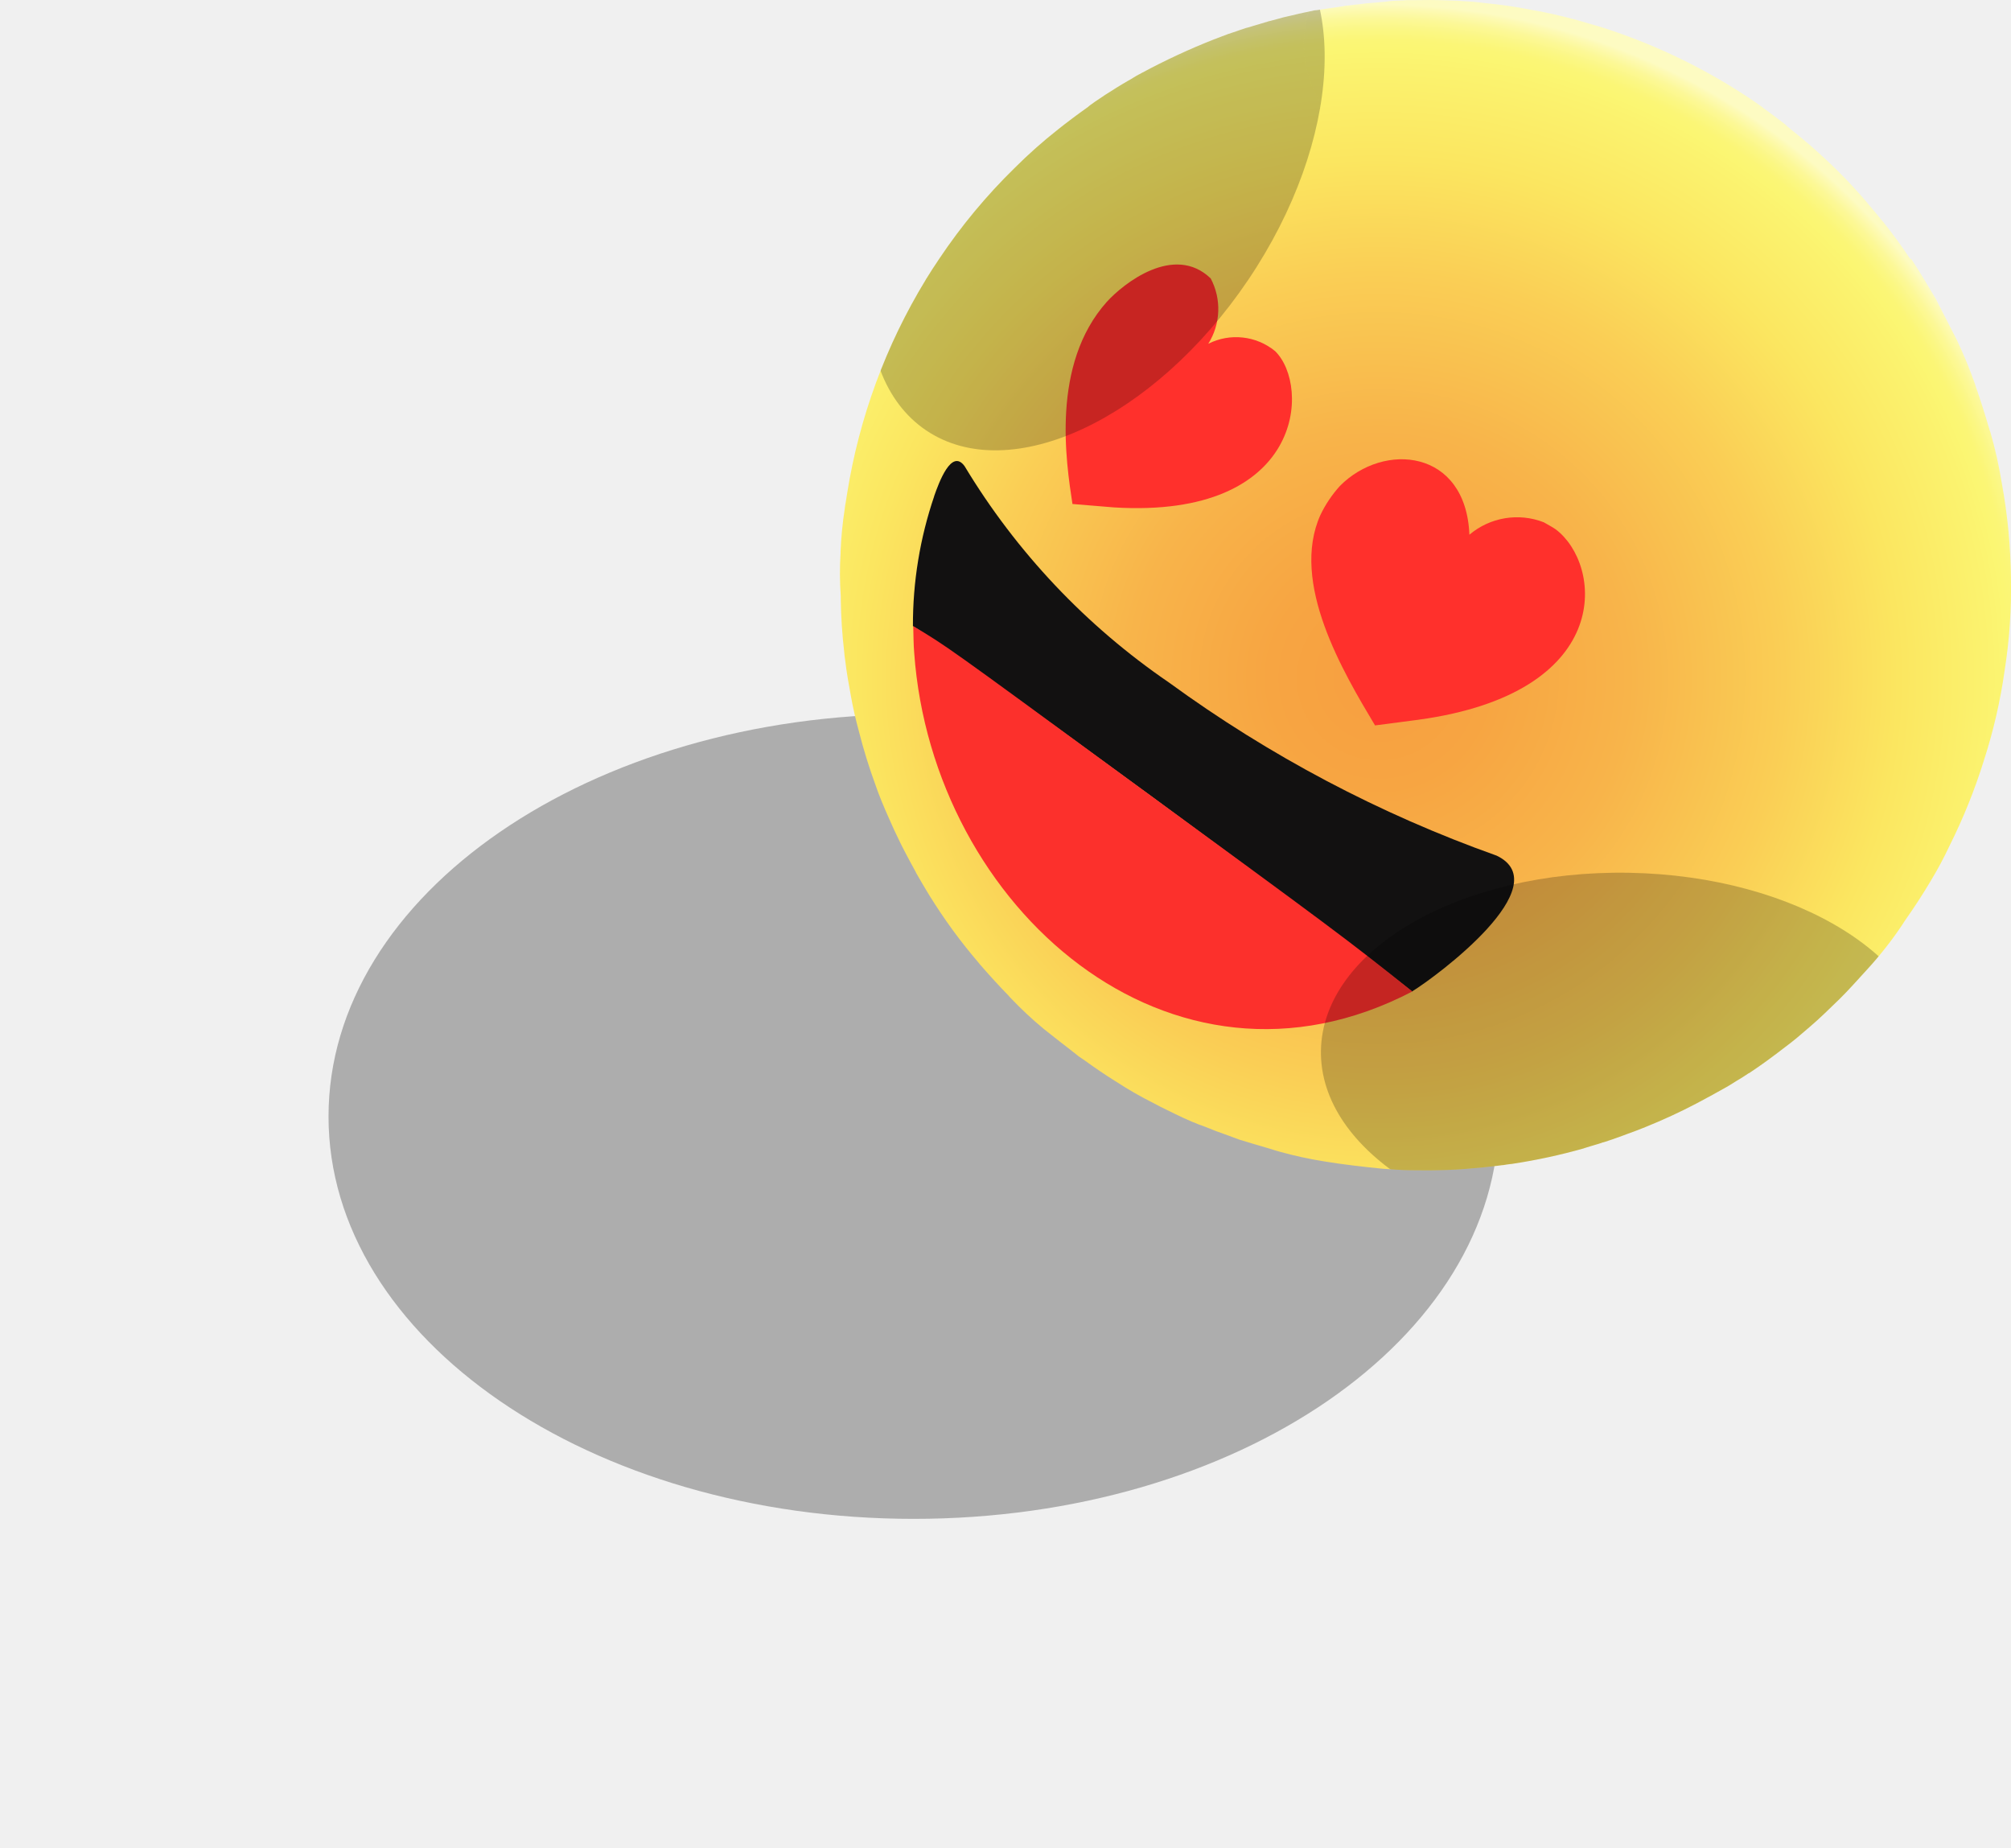
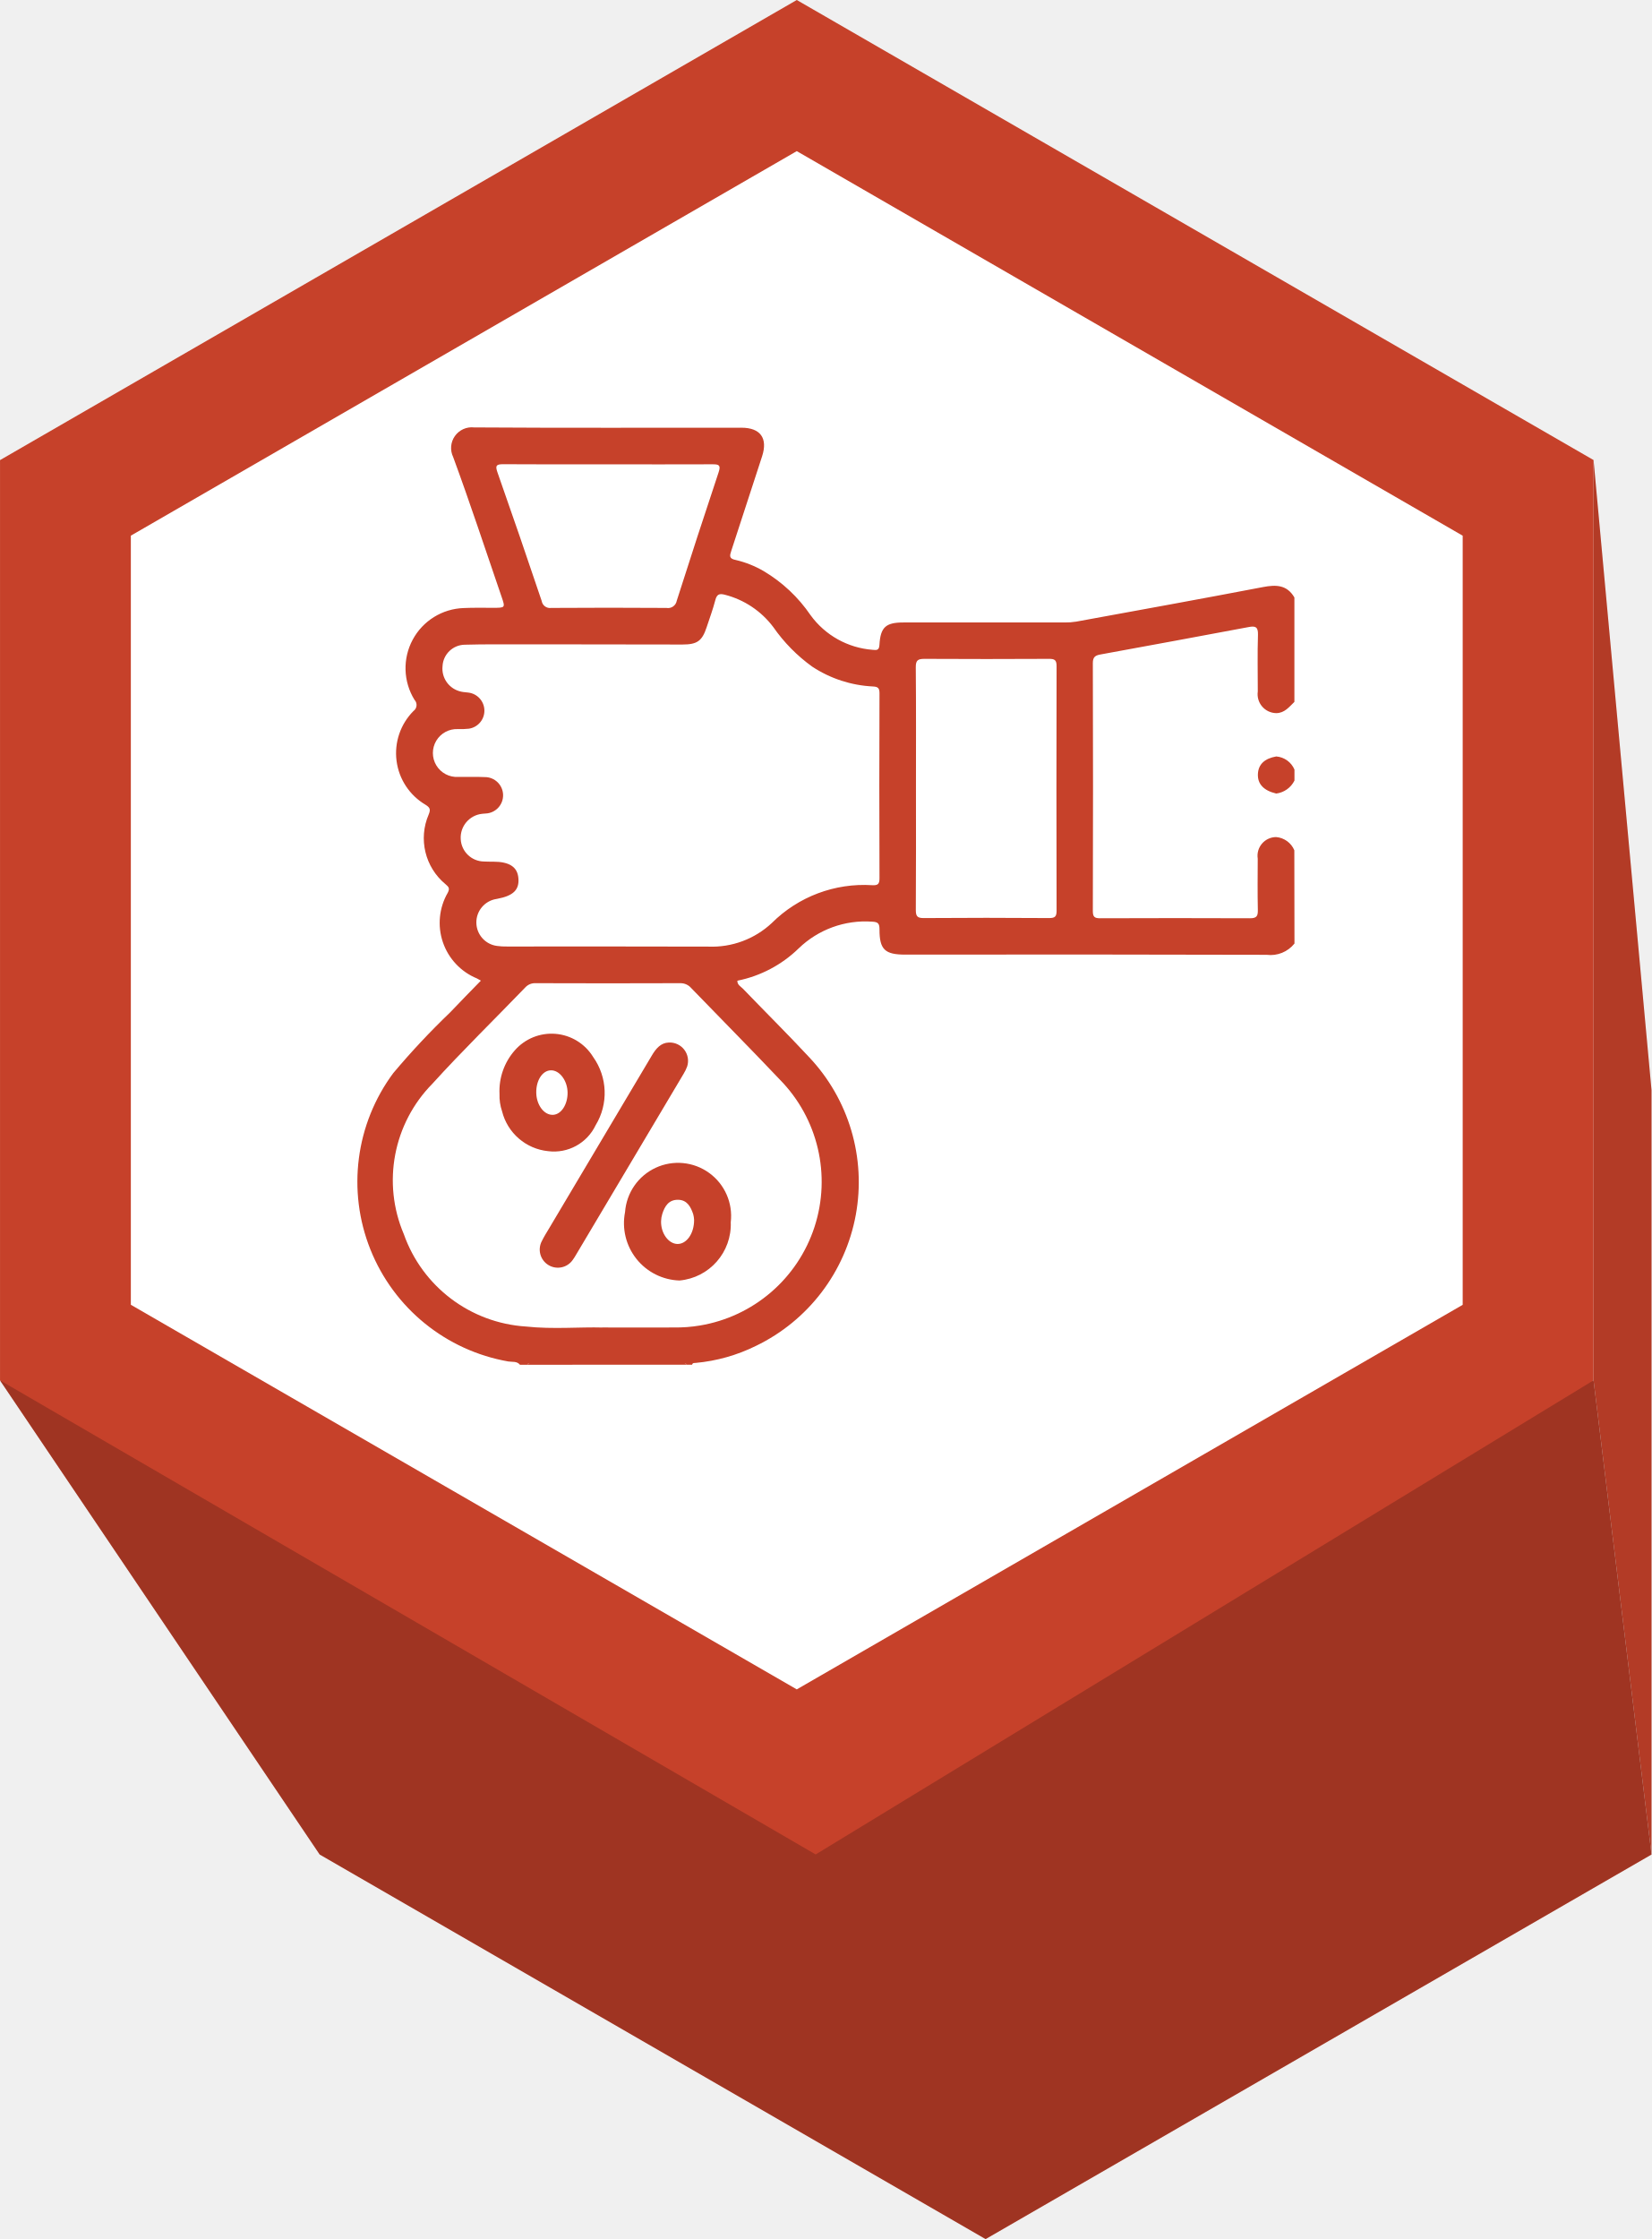
- <svg xmlns="http://www.w3.org/2000/svg" xmlns:xlink="http://www.w3.org/1999/xlink" width="82.478" height="75.758" viewBox="0 0 82.478 75.758">
-   <defs>
-     <radialGradient id="radial-gradient" cx="0.471" cy="0.58" r="0.575" gradientTransform="matrix(-0.999, -0.004, -0.004, 1, 0.933, 0.001)" gradientUnits="objectBoundingBox">
-       <stop offset="0" stop-color="#f79f40" />
-       <stop offset="0.163" stop-color="#f7a542" />
-       <stop offset="0.371" stop-color="#f8b44a" />
-       <stop offset="0.601" stop-color="#face55" />
-       <stop offset="0.771" stop-color="#fbe660" />
-       <stop offset="0.91" stop-color="#fbf36f" />
-       <stop offset="0.932" stop-color="#fbf672" />
-       <stop offset="0.947" stop-color="#fbf676" />
-       <stop offset="0.962" stop-color="#fbf783" />
-       <stop offset="0.978" stop-color="#fcf897" />
-       <stop offset="0.994" stop-color="#fdfab4" />
-       <stop offset="1" stop-color="#fdfbc2" />
-     </radialGradient>
-     <clipPath id="clip-path">
-       <path id="Trazado_116496" data-name="Trazado 116496" d="M52.65,29.84v-.06c0-.11-.03-.77-.15-1.75-.01-.09-.02-.17-.03-.26-.02-.12-.04-.25-.06-.38a23.894,23.894,0,0,0-3.15-8.77c0-.01-.01-.01-.01-.02-.17-.29-.35-.57-.54-.85h0a23.353,23.353,0,0,0-3.06-3.74,20.449,20.449,0,0,0-1.77-1.6c-.39-.32-.78-.62-1.19-.91a.265.265,0,0,1-.06-.05l-.05-.04-.21-.15c-.26-.18-.55-.37-.86-.57h0c-.01-.01-.02-.01-.03-.02-.15-.09-.3-.19-.47-.28-.07-.04-.15-.09-.22-.13s-.12-.07-.19-.11a1.092,1.092,0,0,0-.15-.08,25.413,25.413,0,0,0-2.93-1.4c-.26-.11-.47-.18-.58-.23l-.18-.07-.18-.07c-.01,0-.02-.01-.03-.01l-.04-.01-.3-.1-.04-.01c-.01,0-.03-.01-.04-.01l-.2-.07a2.759,2.759,0,0,0-.27-.08l-.23-.07c-.04-.01-.09-.03-.13-.04-.01,0-.03-.01-.04-.01s-.03-.01-.05-.01a.636.636,0,0,1-.07-.02l-.26-.07-.22-.06c-.07-.02-.14-.03-.21-.05h-.01l-.13-.03-.25-.06-.18-.04a2.049,2.049,0,0,0-.24-.05c-.01,0-.03-.01-.04-.01-.06-.01-.12-.03-.18-.04l-.11-.02-.13-.03h-.02l-.04-.01c-.02,0-.05-.01-.07-.01a1.766,1.766,0,0,1-.2-.04.6.6,0,0,0-.12-.02h0a2.068,2.068,0,0,1-.22-.04l-.19-.03c-.03-.01-.07-.01-.11-.02a.985.985,0,0,0-.17-.02,1,1,0,0,0-.16-.02l-.27-.03-.25-.03c-.03,0-.05-.01-.08-.01h-.02a1.641,1.641,0,0,0-.23-.02l-.34-.03c-.08-.01-.16-.01-.23-.02-.09-.01-.17-.01-.26-.02s-.18-.01-.27-.02A.97.97,0,0,1,29.76,7h-.37c-.48-.01-.96-.01-1.45,0-.11,0-.21,0-.31.01s-.22.01-.32.02c-.07,0-.13.01-.19.01-.16.01-.31.02-.46.04-.05,0-.11.01-.16.01-.22.02-.43.04-.64.07-.1.01-.2.02-.3.04h-.01c-.02,0-.04.01-.06.01q-.24.03-.45.06c-.11.02-.23.04-.34.05-.26.04-.47.08-.61.11-.7.14-1.38.3-2.06.5-.41.11-.77.22-1.21.38a24.021,24.021,0,0,0-5.31,2.61h0c-.17.11-.33.22-.49.33a.265.265,0,0,0-.06.05c-.28.2-.56.4-.84.61a.423.423,0,0,1-.07.05l-.02.02-.02.02c-.01.01-.02.02-.03.02s-.02.01-.03.02c-.08.06-.15.12-.23.18-.15.12-.3.24-.44.36-.08.07-.16.13-.24.2-.16.14-.32.27-.46.4l-.02.02-.02.02c-.03.03-.07.06-.1.09-.75.69-1.21,1.19-1.24,1.22-.23.25-.46.51-.69.77-.16.19-.33.38-.5.59-.01.01-.02.03-.04.04l-.03.03c-.34.42-.69.89-1.08,1.46l-.01.01-.01.01c-.01.01-.01.02-.02.02-.18.26-.36.55-.54.86-.16.26-.32.52-.46.75l-.46.88c-.15.29-.29.56-.42.82a16.758,16.758,0,0,0-.76,1.82h0v.01c-.22.6-.42,1.23-.6,1.84l-.01.02a.037.037,0,0,1-.01.03,17.968,17.968,0,0,0-.5,2.13,23.506,23.506,0,0,0-.17,7.66,22.794,22.794,0,0,0,.82,3.68,23.944,23.944,0,0,0,1.38,3.51,15.311,15.311,0,0,0,.75,1.42c.32.56.68,1.11,1.06,1.66.04.07.09.13.13.2a16,16,0,0,0,1.39,1.8c.34.37.78.88,1.14,1.24s.83.82,1.22,1.15h0c.42.37.6.53.99.83q.72.585,1.47,1.08h.01c.16.11.32.22.49.32.19.12.38.24.55.34.09.05.22.13.36.21a.573.573,0,0,1,.07.04c.15.09.33.18.52.29.04.02.09.05.13.07a22.789,22.789,0,0,0,2.12,1c.18.07.42.17.7.28l.24.09.42.15.3.1.11.03c.01,0,.01,0,.02.01l.16.05a2.759,2.759,0,0,0,.27.08l.26.08c.01,0,.02,0,.02.01a22.1,22.1,0,0,0,2.96.66l.09.01c.08.01.17.03.27.04h.03l.23.03.53.06c.24.03.56.05.79.07s.49.03.74.04h.02c.13.01.25.01.37.01.33.01.77,0,1.1.01s.79-.03,1.13-.05c.72-.06,1.68-.17,2.39-.28a18.747,18.747,0,0,0,1.84-.38c.14-.04.28-.08.43-.12.43-.12.87-.25,1.24-.36l.43-.16c.35-.12.69-.25,1.03-.38l.17-.06c.4-.15.89-.38,1.32-.59.19-.09.37-.18.55-.28a15.71,15.71,0,0,0,1.56-.88c.02-.01.03-.02.05-.03.41-.26.82-.52,1.22-.81.09-.06.18-.12.26-.17l.44-.34c.12-.09.23-.18.35-.27l.66-.52a14.289,14.289,0,0,0,1.37-1.26l.03-.03.07-.07c.35-.35.74-.77,1.2-1.29a.138.138,0,0,0,.03-.04h0a20.958,20.958,0,0,0,2.02-2.71c.01-.01.01-.02.02-.03.19-.3.38-.61.57-.95v-.01h0c.08-.14.16-.29.24-.44.11-.2.22-.41.31-.59l.09-.18c.16-.32.31-.65.47-.99.21-.47.41-.94.56-1.36h0c.26-.7.5-1.44.71-2.23.13-.48.25-.96.33-1.41.1-.48.18-.98.25-1.5.02-.12.03-.23.05-.34.08-.69.14-1.41.16-2.14v-.13C52.68,31.04,52.68,30.45,52.65,29.84Z" transform="translate(-4.654 -6.992)" />
-     </clipPath>
-     <linearGradient id="linear-gradient" x1="-0.166" y1="-323.933" x2="-1.166" y2="-323.933" gradientUnits="objectBoundingBox">
-       <stop offset="0" stop-color="#19b79c" />
-       <stop offset="0.405" stop-color="#1dbb9e" />
-       <stop offset="0.825" stop-color="#2ac8a3" />
-       <stop offset="0.997" stop-color="#31cfa6" />
-     </linearGradient>
-     <linearGradient id="linear-gradient-2" x1="-2.106" y1="-363.238" x2="-3.08" y2="-363.238" xlink:href="#linear-gradient" />
-     <clipPath id="clip-path-2">
-       <path id="Trazado_116504" data-name="Trazado 116504" d="M4.652,29.65v-.06a15.757,15.757,0,0,1,.17-1.74,2.335,2.335,0,0,1,.04-.26c.02-.12.04-.25.06-.38a24.088,24.088,0,0,1,3.22-8.75c0-.01.01-.01.01-.02.18-.29.36-.57.55-.85h0a23.39,23.39,0,0,1,3.09-3.72,20.134,20.134,0,0,1,1.78-1.58q.585-.465,1.2-.9a.265.265,0,0,0,.06-.05l.05-.04.21-.15c.26-.18.55-.37.86-.56h0c.01-.01.02-.01.03-.02.15-.09.31-.19.47-.28a2.53,2.53,0,0,0,.22-.13c.06-.04.12-.07.19-.11.05-.03.1-.05.15-.08a27.308,27.308,0,0,1,2.95-1.37c.26-.1.47-.18.58-.22l.18-.06.18-.06c.01,0,.02-.01.03-.01l.05-.02.3-.1.04-.01c.01,0,.03-.01.04-.01l.2-.06c.08-.02.19-.06.27-.08l.23-.07a.647.647,0,0,0,.13-.04c.01,0,.03-.01.04-.01s.03-.01.05-.01a.637.637,0,0,0,.07-.02l.26-.07.22-.06c.07-.02.14-.03.21-.05h.01l.13-.03c.08-.02.18-.04.25-.06l.18-.04c.08-.02.16-.03.24-.05.01,0,.03-.01.04-.01a1.163,1.163,0,0,0,.18-.04l.11-.01.13-.02h.02l.04-.01c.02,0,.05-.01.07-.01l.2-.03c.04-.01.09-.01.13-.02h0l.22-.03.19-.03a.516.516,0,0,0,.11-.02.985.985,0,0,1,.17-.02c.06-.01.11-.01.16-.02l.27-.03.25-.03c.03,0,.05-.01.08-.01h.02c.07-.01.15-.01.23-.02l.34-.03c.08-.01.16-.01.23-.02a1.569,1.569,0,0,1,.24-.03,2.437,2.437,0,0,1,.27-.01.86.86,0,0,1,.16-.01l.15-.01h.24c.49-.01.97-.01,1.45.01.11,0,.21.01.31.01s.22.01.32.02c.07,0,.13.01.19.01.16.01.31.02.46.04.05.01.11.01.16.02.22.02.43.05.64.07.1.01.2.03.3.04h.01c.02,0,.04.01.06.01.16.02.31.05.45.07l.34.06c.26.05.47.09.6.11.69.14,1.38.31,2.06.52.41.11.76.23,1.21.39a24.178,24.178,0,0,1,5.28,2.65h0c.16.11.33.22.49.34a.265.265,0,0,1,.06.05c.28.2.56.41.83.62a.424.424,0,0,0,.07.05l.02.02.02.02.03.03c.01.01.02.01.02.02.08.06.15.12.22.18.15.12.3.24.44.36.08.07.16.14.24.2.16.14.31.28.46.41l.02.02.02.02c.03.03.07.06.1.09.75.69,1.2,1.2,1.23,1.23.23.25.46.51.68.78.16.19.32.38.49.59.01.01.02.03.04.04l.02.03c.33.42.69.89,1.07,1.47l.04.01.01.01c.01.01.01.02.02.02.17.26.36.56.54.86.16.26.31.53.45.75l.45.88c.15.29.29.56.42.82a18.431,18.431,0,0,1,.75,1.83h0v.01c.21.6.41,1.23.59,1.85l.01.02a.037.037,0,0,0,.01.03,17.59,17.59,0,0,1,.48,2.14,22.71,22.71,0,0,1,.37,3.87,21.465,21.465,0,0,1-.26,3.8,21.96,21.96,0,0,1-.85,3.68,23.286,23.286,0,0,1-1.41,3.5,15.244,15.244,0,0,1-.76,1.42c-.33.56-.69,1.11-1.07,1.65-.04.07-.09.13-.13.2a15.2,15.2,0,0,1-1.41,1.79c-.34.37-.79.88-1.15,1.23s-.84.82-1.22,1.14h0c-.43.37-.6.52-1,.82-.49.38-.98.74-1.48,1.07H41.9c-.16.11-.32.21-.49.31-.19.12-.38.24-.55.33-.09.05-.22.12-.36.2a.574.574,0,0,0-.07.04c-.15.08-.33.18-.52.28-.04.02-.09.05-.13.07a23.108,23.108,0,0,1-2.12.98c-.18.07-.42.17-.71.27l-.24.09-.42.15-.3.1-.11.03c-.01,0-.01,0-.02.01l-.16.05c-.08.02-.19.06-.27.08l-.26.08c-.01,0-.02,0-.02.01a23.962,23.962,0,0,1-2.96.64l-.09.01c-.08.01-.17.02-.27.04H31.8l-.23.03-.53.06c-.24.02-.56.05-.79.07s-.49.03-.74.04h-.02c-.13,0-.25.01-.37.01-.33.01-.77,0-1.1,0s-.79-.04-1.13-.06c-.72-.07-1.68-.18-2.39-.3a16.281,16.281,0,0,1-1.84-.4c-.14-.04-.28-.08-.43-.13-.43-.12-.87-.26-1.24-.37l-.43-.16c-.35-.12-.69-.25-1.03-.39l-.17-.06c-.4-.15-.88-.38-1.32-.6-.19-.09-.37-.18-.55-.28a15.612,15.612,0,0,1-1.55-.89.219.219,0,0,0-.05-.03c-.41-.26-.81-.53-1.21-.82-.09-.06-.17-.12-.25-.17L14,49.97c-.12-.09-.23-.18-.35-.27l-.66-.52a15.233,15.233,0,0,1-1.36-1.27l-.03-.03-.06-.07c-.34-.35-.74-.78-1.19-1.3a.138.138,0,0,1-.03-.04h0a21.889,21.889,0,0,1-2-2.73c-.01-.01-.01-.02-.02-.03-.18-.3-.37-.61-.56-.95v-.01h0c-.08-.14-.16-.29-.24-.44-.11-.21-.22-.41-.31-.59l-.09-.18c-.16-.32-.31-.65-.46-.99-.21-.47-.41-.95-.55-1.36h0a22.441,22.441,0,0,1-.69-2.23c-.13-.48-.24-.96-.32-1.41-.09-.49-.18-.98-.24-1.5-.02-.12-.03-.23-.04-.34a21.166,21.166,0,0,1-.14-2.14v-.13A13.347,13.347,0,0,1,4.652,29.65Z" transform="translate(-4.627 -6.983)" fill="url(#radial-gradient)" />
-     </clipPath>
-   </defs>
-   <g id="Grupo_157926" data-name="Grupo 157926" transform="translate(13.474)">
-     <ellipse id="Elipse_4737" data-name="Elipse 4737" cx="24" cy="16.5" rx="24" ry="16.5" transform="translate(0 29.284)" fill="#0b0b0b" opacity="0.292" style="mix-blend-mode: multiply;isolation: isolate" />
-     <path id="Trazado_116493" data-name="Trazado 116493" d="M4.652,29.65v-.06a15.757,15.757,0,0,1,.17-1.74,2.335,2.335,0,0,1,.04-.26c.02-.12.04-.25.06-.38a24.088,24.088,0,0,1,3.22-8.75c0-.01.01-.01.01-.02.18-.29.36-.57.55-.85h0a23.39,23.39,0,0,1,3.09-3.72,20.134,20.134,0,0,1,1.78-1.58q.585-.465,1.2-.9a.265.265,0,0,0,.06-.05l.05-.04.21-.15c.26-.18.55-.37.86-.56h0c.01-.01.02-.01.03-.02.15-.09.31-.19.47-.28a2.53,2.53,0,0,0,.22-.13c.06-.04.12-.07.19-.11.05-.03.1-.05.15-.08a27.308,27.308,0,0,1,2.95-1.37c.26-.1.47-.18.58-.22l.18-.06.18-.06c.01,0,.02-.01.03-.01l.05-.02.3-.1.04-.01c.01,0,.03-.01.04-.01l.2-.06c.08-.02.19-.06.27-.08l.23-.07a.647.647,0,0,0,.13-.04c.01,0,.03-.01.04-.01s.03-.01.05-.01a.637.637,0,0,0,.07-.02l.26-.07.22-.06c.07-.02.14-.03.21-.05h.01l.13-.03c.08-.02.18-.04.25-.06l.18-.04c.08-.02.16-.03.24-.05.01,0,.03-.01.04-.01a1.163,1.163,0,0,0,.18-.04l.11-.01.13-.02h.02l.04-.01c.02,0,.05-.01.07-.01l.2-.03c.04-.01.09-.01.13-.02h0l.22-.03.19-.03a.516.516,0,0,0,.11-.02.985.985,0,0,1,.17-.02c.06-.01.11-.01.16-.02l.27-.03.25-.03c.03,0,.05-.01.08-.01h.02c.07-.01.15-.01.23-.02l.34-.03c.08-.01.16-.01.23-.02a1.569,1.569,0,0,1,.24-.03,2.437,2.437,0,0,1,.27-.01.86.86,0,0,1,.16-.01l.15-.01h.24c.49-.01.97-.01,1.45.01.11,0,.21.01.31.01s.22.01.32.02c.07,0,.13.01.19.01.16.01.31.02.46.04.05.01.11.01.16.02.22.02.43.05.64.07.1.01.2.03.3.04h.01c.02,0,.04.01.06.01.16.02.31.05.45.07l.34.06c.26.05.47.09.6.11.69.14,1.38.31,2.06.52.41.11.76.23,1.21.39a24.178,24.178,0,0,1,5.28,2.65h0c.16.11.33.22.49.34a.265.265,0,0,1,.06.05c.28.2.56.41.83.62a.424.424,0,0,0,.07.05l.02.02.02.02.03.03c.01.01.02.01.02.02.08.06.15.12.22.18.15.12.3.24.44.36.08.07.16.14.24.2.16.14.31.28.46.41l.02.02.02.02c.03.03.07.06.1.09.75.69,1.2,1.2,1.23,1.23.23.25.46.51.68.78.16.19.32.38.49.59.01.01.02.03.04.04l.02.03c.33.42.69.89,1.07,1.47l.04.01.01.01c.01.01.01.02.02.02.17.26.36.56.54.86.16.26.31.53.45.75l.45.88c.15.29.29.56.42.82a18.431,18.431,0,0,1,.75,1.83h0v.01c.21.6.41,1.23.59,1.85l.01.02a.037.037,0,0,0,.01.03,17.59,17.59,0,0,1,.48,2.14,22.71,22.71,0,0,1,.37,3.87,21.465,21.465,0,0,1-.26,3.8,21.96,21.96,0,0,1-.85,3.68,23.286,23.286,0,0,1-1.41,3.5,15.244,15.244,0,0,1-.76,1.42c-.33.56-.69,1.11-1.07,1.65-.04.07-.09.13-.13.2a15.2,15.2,0,0,1-1.41,1.79c-.34.37-.79.88-1.15,1.23s-.84.82-1.22,1.14h0c-.43.37-.6.52-1,.82-.49.38-.98.74-1.48,1.07H41.9c-.16.11-.32.21-.49.31-.19.12-.38.24-.55.33-.09.05-.22.12-.36.2a.574.574,0,0,0-.07.04c-.15.08-.33.18-.52.28-.04.02-.09.05-.13.07a23.108,23.108,0,0,1-2.12.98c-.18.07-.42.17-.71.27l-.24.09-.42.15-.3.1-.11.03c-.01,0-.01,0-.02.01l-.16.05c-.08.02-.19.06-.27.08l-.26.08c-.01,0-.02,0-.02.01a23.962,23.962,0,0,1-2.96.64l-.09.01c-.08.01-.17.02-.27.04H31.8l-.23.03-.53.06c-.24.02-.56.05-.79.07s-.49.03-.74.04h-.02c-.13,0-.25.01-.37.01-.33.01-.77,0-1.1,0s-.79-.04-1.13-.06c-.72-.07-1.68-.18-2.39-.3a16.281,16.281,0,0,1-1.84-.4c-.14-.04-.28-.08-.43-.13-.43-.12-.87-.26-1.24-.37l-.43-.16c-.35-.12-.69-.25-1.03-.39l-.17-.06c-.4-.15-.88-.38-1.32-.6-.19-.09-.37-.18-.55-.28a15.612,15.612,0,0,1-1.55-.89.219.219,0,0,0-.05-.03c-.41-.26-.81-.53-1.21-.82-.09-.06-.17-.12-.25-.17L14,49.97c-.12-.09-.23-.18-.35-.27l-.66-.52a15.233,15.233,0,0,1-1.36-1.27l-.03-.03-.06-.07c-.34-.35-.74-.78-1.19-1.3a.138.138,0,0,1-.03-.04h0a21.889,21.889,0,0,1-2-2.73c-.01-.01-.01-.02-.02-.03-.18-.3-.37-.61-.56-.95v-.01h0c-.08-.14-.16-.29-.24-.44-.11-.21-.22-.41-.31-.59l-.09-.18c-.16-.32-.31-.65-.46-.99-.21-.47-.41-.95-.55-1.36h0a22.441,22.441,0,0,1-.69-2.23c-.13-.48-.24-.96-.32-1.41-.09-.49-.18-.98-.24-1.5-.02-.12-.03-.23-.04-.34a21.166,21.166,0,0,1-.14-2.14v-.13A13.347,13.347,0,0,1,4.652,29.65Z" transform="translate(16.349 -6.983)" fill="url(#radial-gradient)" />
-     <g id="Grupo_86225" data-name="Grupo 86225" transform="translate(20.955 0.009)" clip-path="url(#clip-path)">
-       <path id="Trazado_116494" data-name="Trazado 116494" d="M50.67,21.64a4.37,4.37,0,0,1,.18-.46C50.8,21.33,50.74,21.48,50.67,21.64Z" transform="translate(-48.844 -6.992)" fill="url(#linear-gradient)" />
-       <path id="Trazado_116495" data-name="Trazado 116495" d="M4.7,34.92c.03-.14.05-.28.08-.41C4.75,34.65,4.73,34.79,4.7,34.92Z" transform="translate(43.196 -6.992)" fill="url(#linear-gradient-2)" />
+ <svg xmlns="http://www.w3.org/2000/svg" width="91.924" height="124.595" viewBox="0 0 91.924 124.595">
+   <g id="Grupo_135411" data-name="Grupo 135411" transform="translate(-961.386 -99.554)">
+     <g id="Grupo_114644" data-name="Grupo 114644">
+       <path id="Trazado_163579" data-name="Trazado 163579" d="M816.213,985.9V969.48l37.065-21.4,37.065,21.4V985.9h7.284l3.226,26.383-37.065,21.4-37.065-21.4L808.929,985.9Z" transform="translate(152.457 -809.528)" fill="#c6412a" />
+       <path id="Trazado_163581" data-name="Trazado 163581" d="M853.278,862.029l44.348,25.6v51.209l-44.348,25.6-44.348-25.6V887.633Z" transform="translate(152.457 -762.475)" fill="#c6412a" />
+       <path id="Trazado_163582" data-name="Trazado 163582" d="M862.066,880.587l37.065,21.4v42.8l-37.065,21.4L825,944.785v-42.8Z" transform="translate(143.669 -772.623)" fill="#fff" />
+       <path id="Trazado_163583" data-name="Trazado 163583" d="M1007.868,996.118V953.585l-3.226-35.06v51.209Z" transform="translate(45.442 -793.367)" fill="#c6412a" />
+       <path id="Trazado_163600" data-name="Trazado 163600" d="M897.627,987.513l3.226,26.383-37.065,21.4-37.065-21.4L808.93,987.513l45.4,26.383Z" transform="translate(152.456 -811.146)" fill="#030403" opacity="0.2" style="mix-blend-mode: multiply;isolation: isolate" />
+       <path id="Trazado_163601" data-name="Trazado 163601" d="M1007.868,996.118V953.585l-3.226-35.06v51.209Z" transform="translate(45.442 -793.367)" fill="#030403" opacity="0.1" style="mix-blend-mode: multiply;isolation: isolate" />
    </g>
-     <path id="Trazado_116497" data-name="Trazado 116497" d="M25.873,27.33A16.375,16.375,0,0,0,25,32.66c2.26,1.39,16.97,12.2,20.47,14.98,1.03-.63,6.02-4.35,3.47-5.57a52.925,52.925,0,0,1-13.44-7.1,28.664,28.664,0,0,1-8.38-8.87c-.54-.75-1.06.69-1.25,1.23" transform="translate(-1.032 -6.983)" fill="#121111" />
-     <path id="Trazado_116499" data-name="Trazado 116499" d="M29.22,33.76c.75,10.43,10.52,19.05,20.43,13.88-2.65-2.12-3.33-2.62-11.66-8.71-7.45-5.46-7.45-5.46-8.81-6.27.01.33.01.77.04,1.1" transform="translate(-5.199 -6.983)" fill="#fc302c" />
-     <g id="Grupo_86231" data-name="Grupo 86231" transform="translate(40.307 18.833)">
-       <path id="Trazado_116501" data-name="Trazado 116501" d="M22.473,28.1c-1.25,2.78.93,6.44,2.24,8.63.65-.09,1.52-.19,2.17-.29,7.67-1.22,7.14-6.32,5.24-7.75-.14-.1-.34-.2-.49-.29a3.024,3.024,0,0,0-3.05.51c-.14-3.51-3.51-3.82-5.31-2a4.969,4.969,0,0,0-.8,1.19" transform="translate(-22.099 -25.816)" fill="#ff302c" />
-     </g>
-     <g id="Grupo_86232" data-name="Grupo 86232" transform="translate(30.232 10.846)">
-       <path id="Trazado_116503" data-name="Trazado 116503" d="M35.806,19.36c-2.3,2.57-1.67,6.58-1.41,8.29.51.04,1.19.1,1.7.14,7.78.48,8.08-4.98,6.61-6.41a2.529,2.529,0,0,0-2.74-.3,2.679,2.679,0,0,0,.1-2.68c-1.5-1.44-3.58.21-4.26.96" transform="translate(-34.117 -17.829)" fill="#ff302c" />
-     </g>
-     <g id="Enmascarar_grupo_59" data-name="Enmascarar grupo 59" transform="translate(20.976 0)" clip-path="url(#clip-path-2)">
-       <g id="Grupo_86233" data-name="Grupo 86233" transform="translate(-2.683 -7.272)" opacity="0.561" style="mix-blend-mode: multiply;isolation: isolate">
-         <g id="Grupo_86230" data-name="Grupo 86230" transform="translate(0)">
-           <ellipse id="Elipse_4734" data-name="Elipse 4734" cx="12.5" cy="7.5" rx="12.5" ry="7.5" transform="translate(21.707 1.557)" fill="#fff" opacity="0.743" />
-           <ellipse id="Elipse_4735" data-name="Elipse 4735" cx="12.5" cy="7.5" rx="12.5" ry="7.5" transform="translate(26.415 8.388) rotate(124)" opacity="0.387" />
-           <ellipse id="Elipse_4736" data-name="Elipse 4736" cx="12.5" cy="7.5" rx="12.5" ry="7.5" transform="matrix(-1, -0.017, 0.017, -1, 47.282, 58.274)" opacity="0.387" />
-         </g>
-       </g>
+     <g id="Grupo_109695" data-name="Grupo 109695" transform="translate(345.498 45.412)">
+       <path id="Trazado_160174" data-name="Trazado 160174" d="M687.939,106.648a1.705,1.705,0,0,1-1.55.627q-10.059-.027-20.118-.011c-1.129,0-1.432-.283-1.43-1.4,0-.319-.067-.42-.414-.434a5.337,5.337,0,0,0-4.083,1.486,6.8,6.8,0,0,1-3.414,1.8c-.008.234.189.32.308.443,1.224,1.273,2.48,2.515,3.682,3.807a10.122,10.122,0,0,1-2.955,16.071,9.534,9.534,0,0,1-3.354.948c-.08.007-.173-.014-.2.1h-.306c-.057-.123-.169-.087-.264-.087q-4.169,0-8.339,0c-.1,0-.208-.033-.263.091h-.408c-.171-.212-.432-.149-.648-.184a10.152,10.152,0,0,1-6.407-16.046,43.073,43.073,0,0,1,3.167-3.38c.555-.587,1.124-1.162,1.711-1.767-.1-.059-.16-.094-.219-.122a3.344,3.344,0,0,1-1.625-4.768c.132-.256.044-.329-.126-.478a3.318,3.318,0,0,1-.936-3.875c.121-.291.068-.391-.178-.546a3.329,3.329,0,0,1-.671-5.212.415.415,0,0,0,.061-.624,3.349,3.349,0,0,1,2.746-5.109c.542-.026,1.087-.011,1.63-.013.679,0,.681,0,.468-.619-.891-2.593-1.746-5.2-2.693-7.771a1.153,1.153,0,0,1,1.167-1.648c4.958.033,9.917.014,14.875.016,1.06,0,1.481.581,1.155,1.588q-.853,2.633-1.716,5.262c-.092.278-.135.438.253.512a5.616,5.616,0,0,1,1.55.618,8.262,8.262,0,0,1,2.611,2.455,4.707,4.707,0,0,0,3.444,1.924c.221.02.37.047.388-.275.057-.984.352-1.245,1.33-1.246q4.483,0,8.966,0a3.705,3.705,0,0,0,.657-.047c3.468-.634,6.938-1.261,10.4-1.924.726-.139,1.332-.126,1.744.58V93.2c-.292.282-.547.624-1.013.626a1.054,1.054,0,0,1-1.025-1.206c0-1.052-.024-2.105.01-3.156.014-.443-.146-.5-.521-.427q-4.121.773-8.246,1.525c-.282.051-.425.136-.424.479q.021,6.9,0,13.8c0,.317.091.4.4.4q4.175-.017,8.349,0c.379,0,.442-.131.435-.467-.021-.95-.01-1.9-.006-2.851a1.04,1.04,0,0,1,1.027-1.2,1.207,1.207,0,0,1,1.01.734ZM647.965,90c-.968,0-1.935,0-2.9,0-1.1,0-2.207-.013-3.31.019a1.257,1.257,0,0,0-1.235,1.189,1.311,1.311,0,0,0,1.04,1.423c.131.031.269.031.4.052a1.014,1.014,0,0,1,.034,2.008,4.275,4.275,0,0,1-.609.023,1.333,1.333,0,1,0,.007,2.662c.492.009.985-.015,1.477.009a1.014,1.014,0,0,1,.052,2.027c-.067.009-.136.006-.2.017a1.334,1.334,0,0,0-1.189,1.408,1.311,1.311,0,0,0,1.3,1.246c.169.011.339.008.509.009.9,0,1.347.293,1.4.911.061.653-.281.989-1.176,1.156l-.05.009a1.32,1.32,0,0,0,.039,2.613,3.524,3.524,0,0,0,.558.032c3.735,0,7.47-.007,11.205.006a4.882,4.882,0,0,0,3.529-1.312,7.27,7.27,0,0,1,5.59-2.106c.3.015.406-.05.405-.382q-.02-5.144,0-10.289c0-.274-.061-.372-.356-.387a6.726,6.726,0,0,1-3.39-1.105,9.133,9.133,0,0,1-2.165-2.2,4.886,4.886,0,0,0-2.695-1.8c-.321-.085-.45-.017-.534.306-.131.507-.316,1-.48,1.5-.253.766-.524.963-1.343.964Q650.919,90.006,647.965,90Zm1.452,38.013c1.52,0,2.76.01,4,0a8.053,8.053,0,0,0,1.42-.108,8.107,8.107,0,0,0,4.455-13.687c-1.622-1.714-3.286-3.389-4.926-5.087a.783.783,0,0,0-.615-.277q-4.025.015-8.05,0a.73.73,0,0,0-.58.241c-1.721,1.785-3.5,3.517-5.164,5.352a7.649,7.649,0,0,0-1.593,8.371,7.732,7.732,0,0,0,6.8,5.142C646.671,128.122,648.188,127.979,649.418,128.016Zm17.454-30.011c0,2.258.008,4.515-.008,6.773,0,.348.076.458.442.455q3.488-.026,6.976,0c.331,0,.418-.083.417-.416q-.017-6.8,0-13.6c0-.349-.111-.41-.427-.408q-3.463.019-6.925,0c-.373,0-.489.081-.485.474C666.882,93.524,666.871,95.765,666.871,98.006ZM649.749,79.981c-1.951,0-3.9.008-5.854-.007-.392,0-.448.084-.317.457q1.255,3.567,2.46,7.151a.467.467,0,0,0,.529.39q3.207-.022,6.413,0a.494.494,0,0,0,.576-.4q1.14-3.578,2.328-7.141c.13-.389.041-.455-.333-.452C653.618,79.988,651.683,79.981,649.749,79.981Z" transform="translate(0 0)" fill="#c6412a" />
+       <path id="Trazado_160175" data-name="Trazado 160175" d="M1005.95,213.085v.611a1.321,1.321,0,0,1-1.015.723c-.7-.164-1.048-.533-1.02-1.092.026-.533.369-.859,1.023-.973A1.21,1.21,0,0,1,1005.95,213.085Z" transform="translate(-318.011 -116.118)" fill="#c6412a" />
+       <path id="Trazado_160176" data-name="Trazado 160176" d="M705.364,460.309c.055-.123.167-.091.263-.091q4.169,0,8.339,0c.1,0,.207-.035.264.087Z" transform="translate(-60.124 -330.221)" fill="#c6412a" />
+       <path id="Trazado_160182" data-name="Trazado 160182" d="M717.608,329.244a1.021,1.021,0,0,1,1.019,1.339,2.312,2.312,0,0,1-.2.408q-2.985,5.024-5.973,10.046a3.093,3.093,0,0,1-.191.3,1.009,1.009,0,0,1-1.722-1.046c.126-.258.282-.5.429-.749q2.844-4.782,5.687-9.566C716.891,329.576,717.164,329.258,717.608,329.244Z" transform="translate(-64.493 -217.088)" fill="#c6412a" />
+       <path id="Trazado_160183" data-name="Trazado 160183" d="M750.866,381.731a3.136,3.136,0,0,1-2.855,3.25,3.192,3.192,0,0,1-3.028-3.81,2.956,2.956,0,1,1,5.884.561Zm-2.04-.123a1.47,1.47,0,0,0-.05-.319c-.141-.418-.343-.8-.856-.8s-.729.361-.865.787a1.466,1.466,0,0,0-.067.4c-.02.669.41,1.263.911,1.272S748.83,382.377,748.826,381.609Z" transform="translate(-94.304 -259.582)" fill="#c6412a" />
+       <path id="Trazado_160184" data-name="Trazado 160184" d="M693.977,328.977a3.429,3.429,0,0,1,.847-2.425,2.717,2.717,0,0,1,4.364.363,3.45,3.45,0,0,1,.139,3.8,2.571,2.571,0,0,1-2.643,1.443,2.947,2.947,0,0,1-2.565-2.22A2.688,2.688,0,0,1,693.977,328.977Zm3.789-.074c-.005-.677-.452-1.266-.944-1.244-.459.02-.807.556-.8,1.237s.43,1.262.933,1.24C697.409,330.116,697.771,329.569,697.766,328.9Z" transform="translate(-50.286 -213.956)" fill="#c6412a" />
    </g>
  </g>
</svg>
